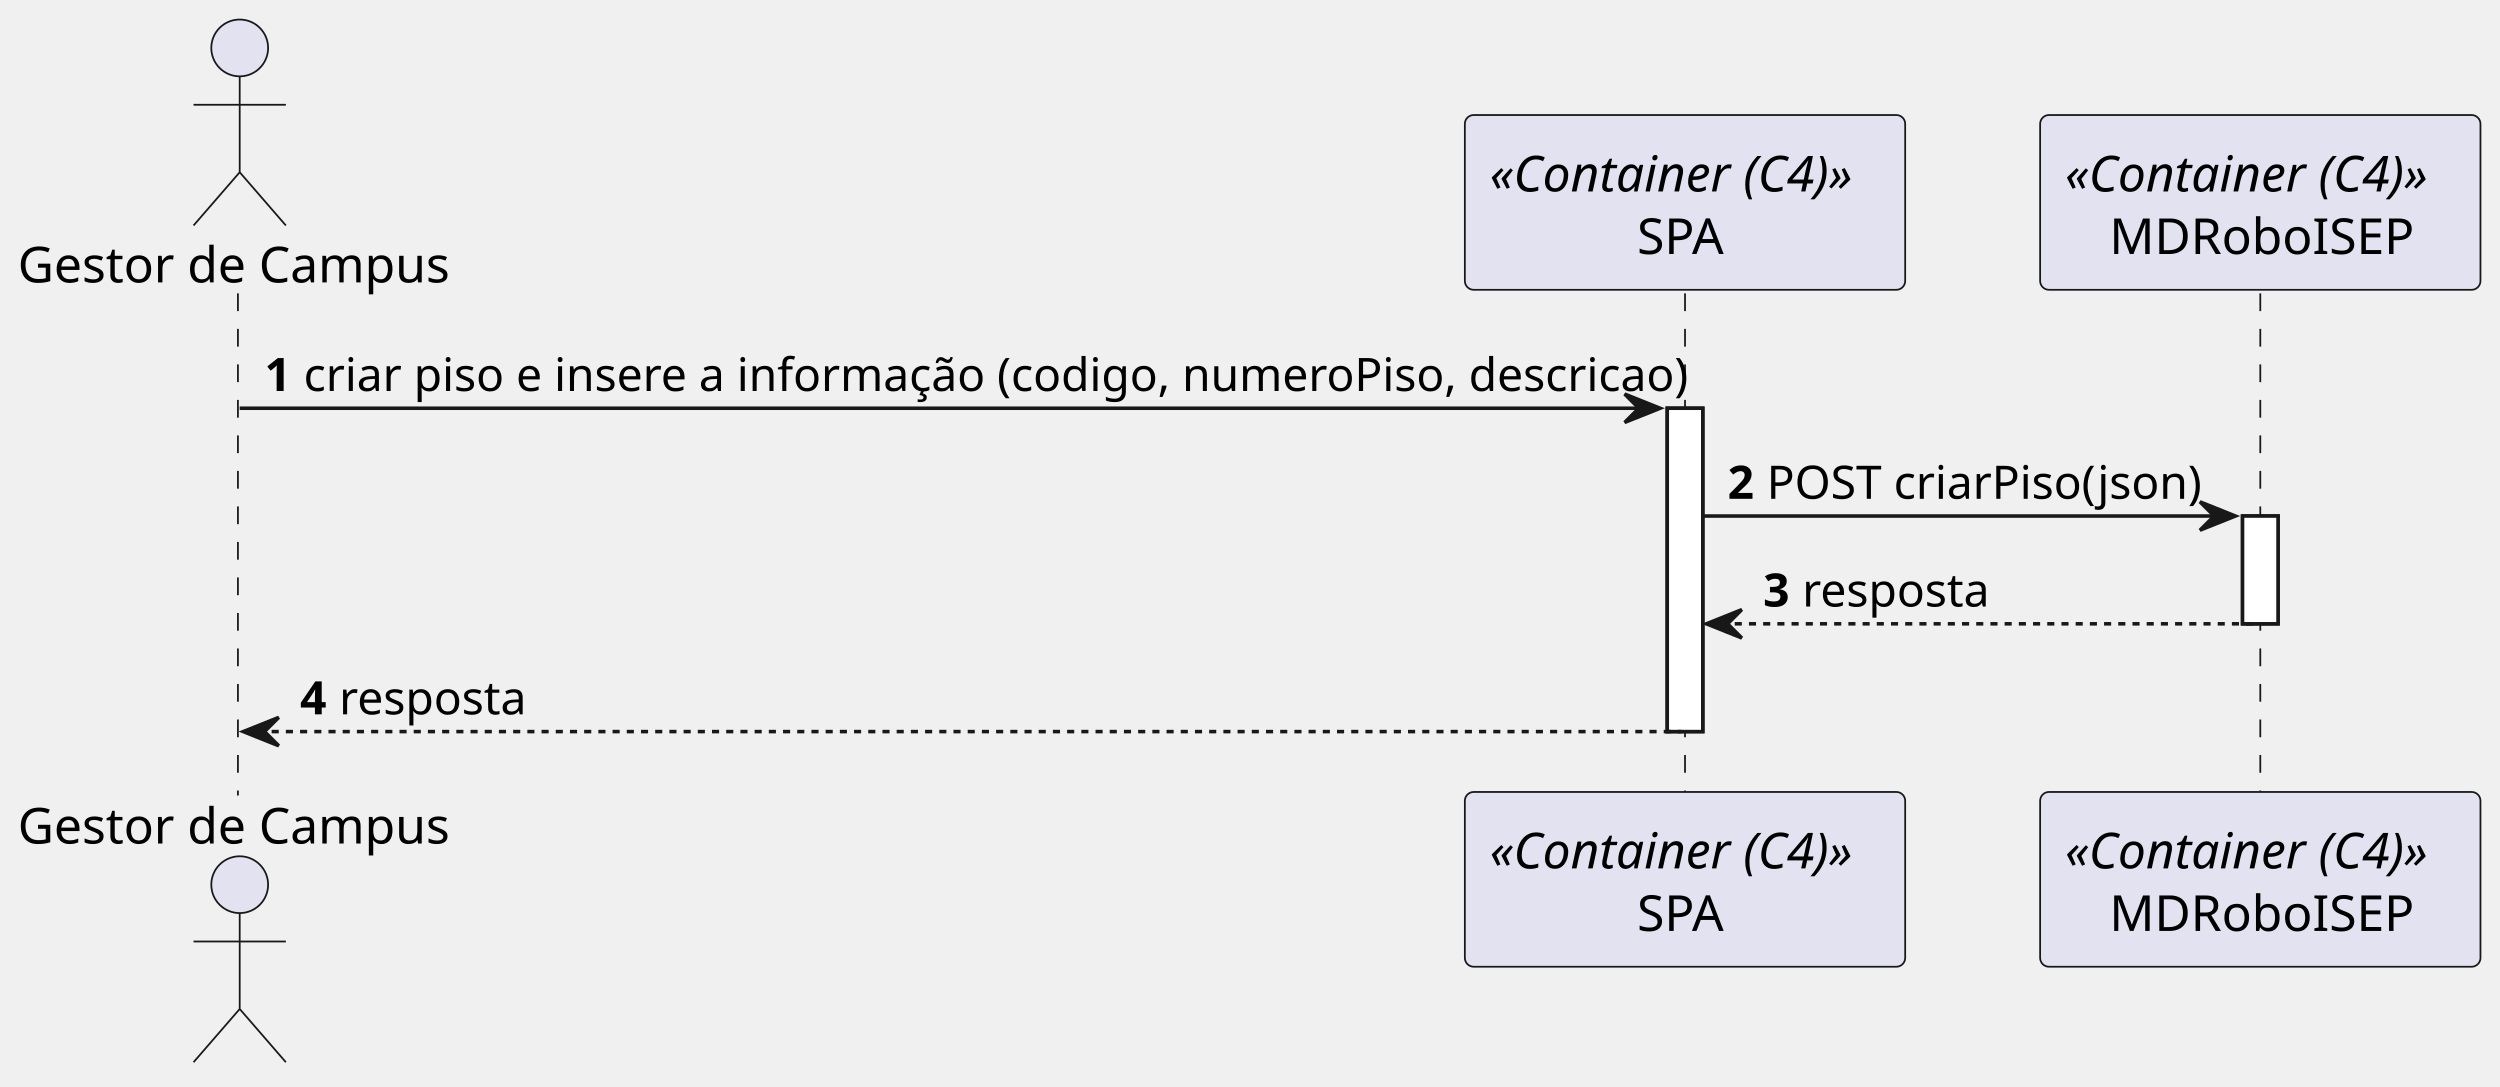
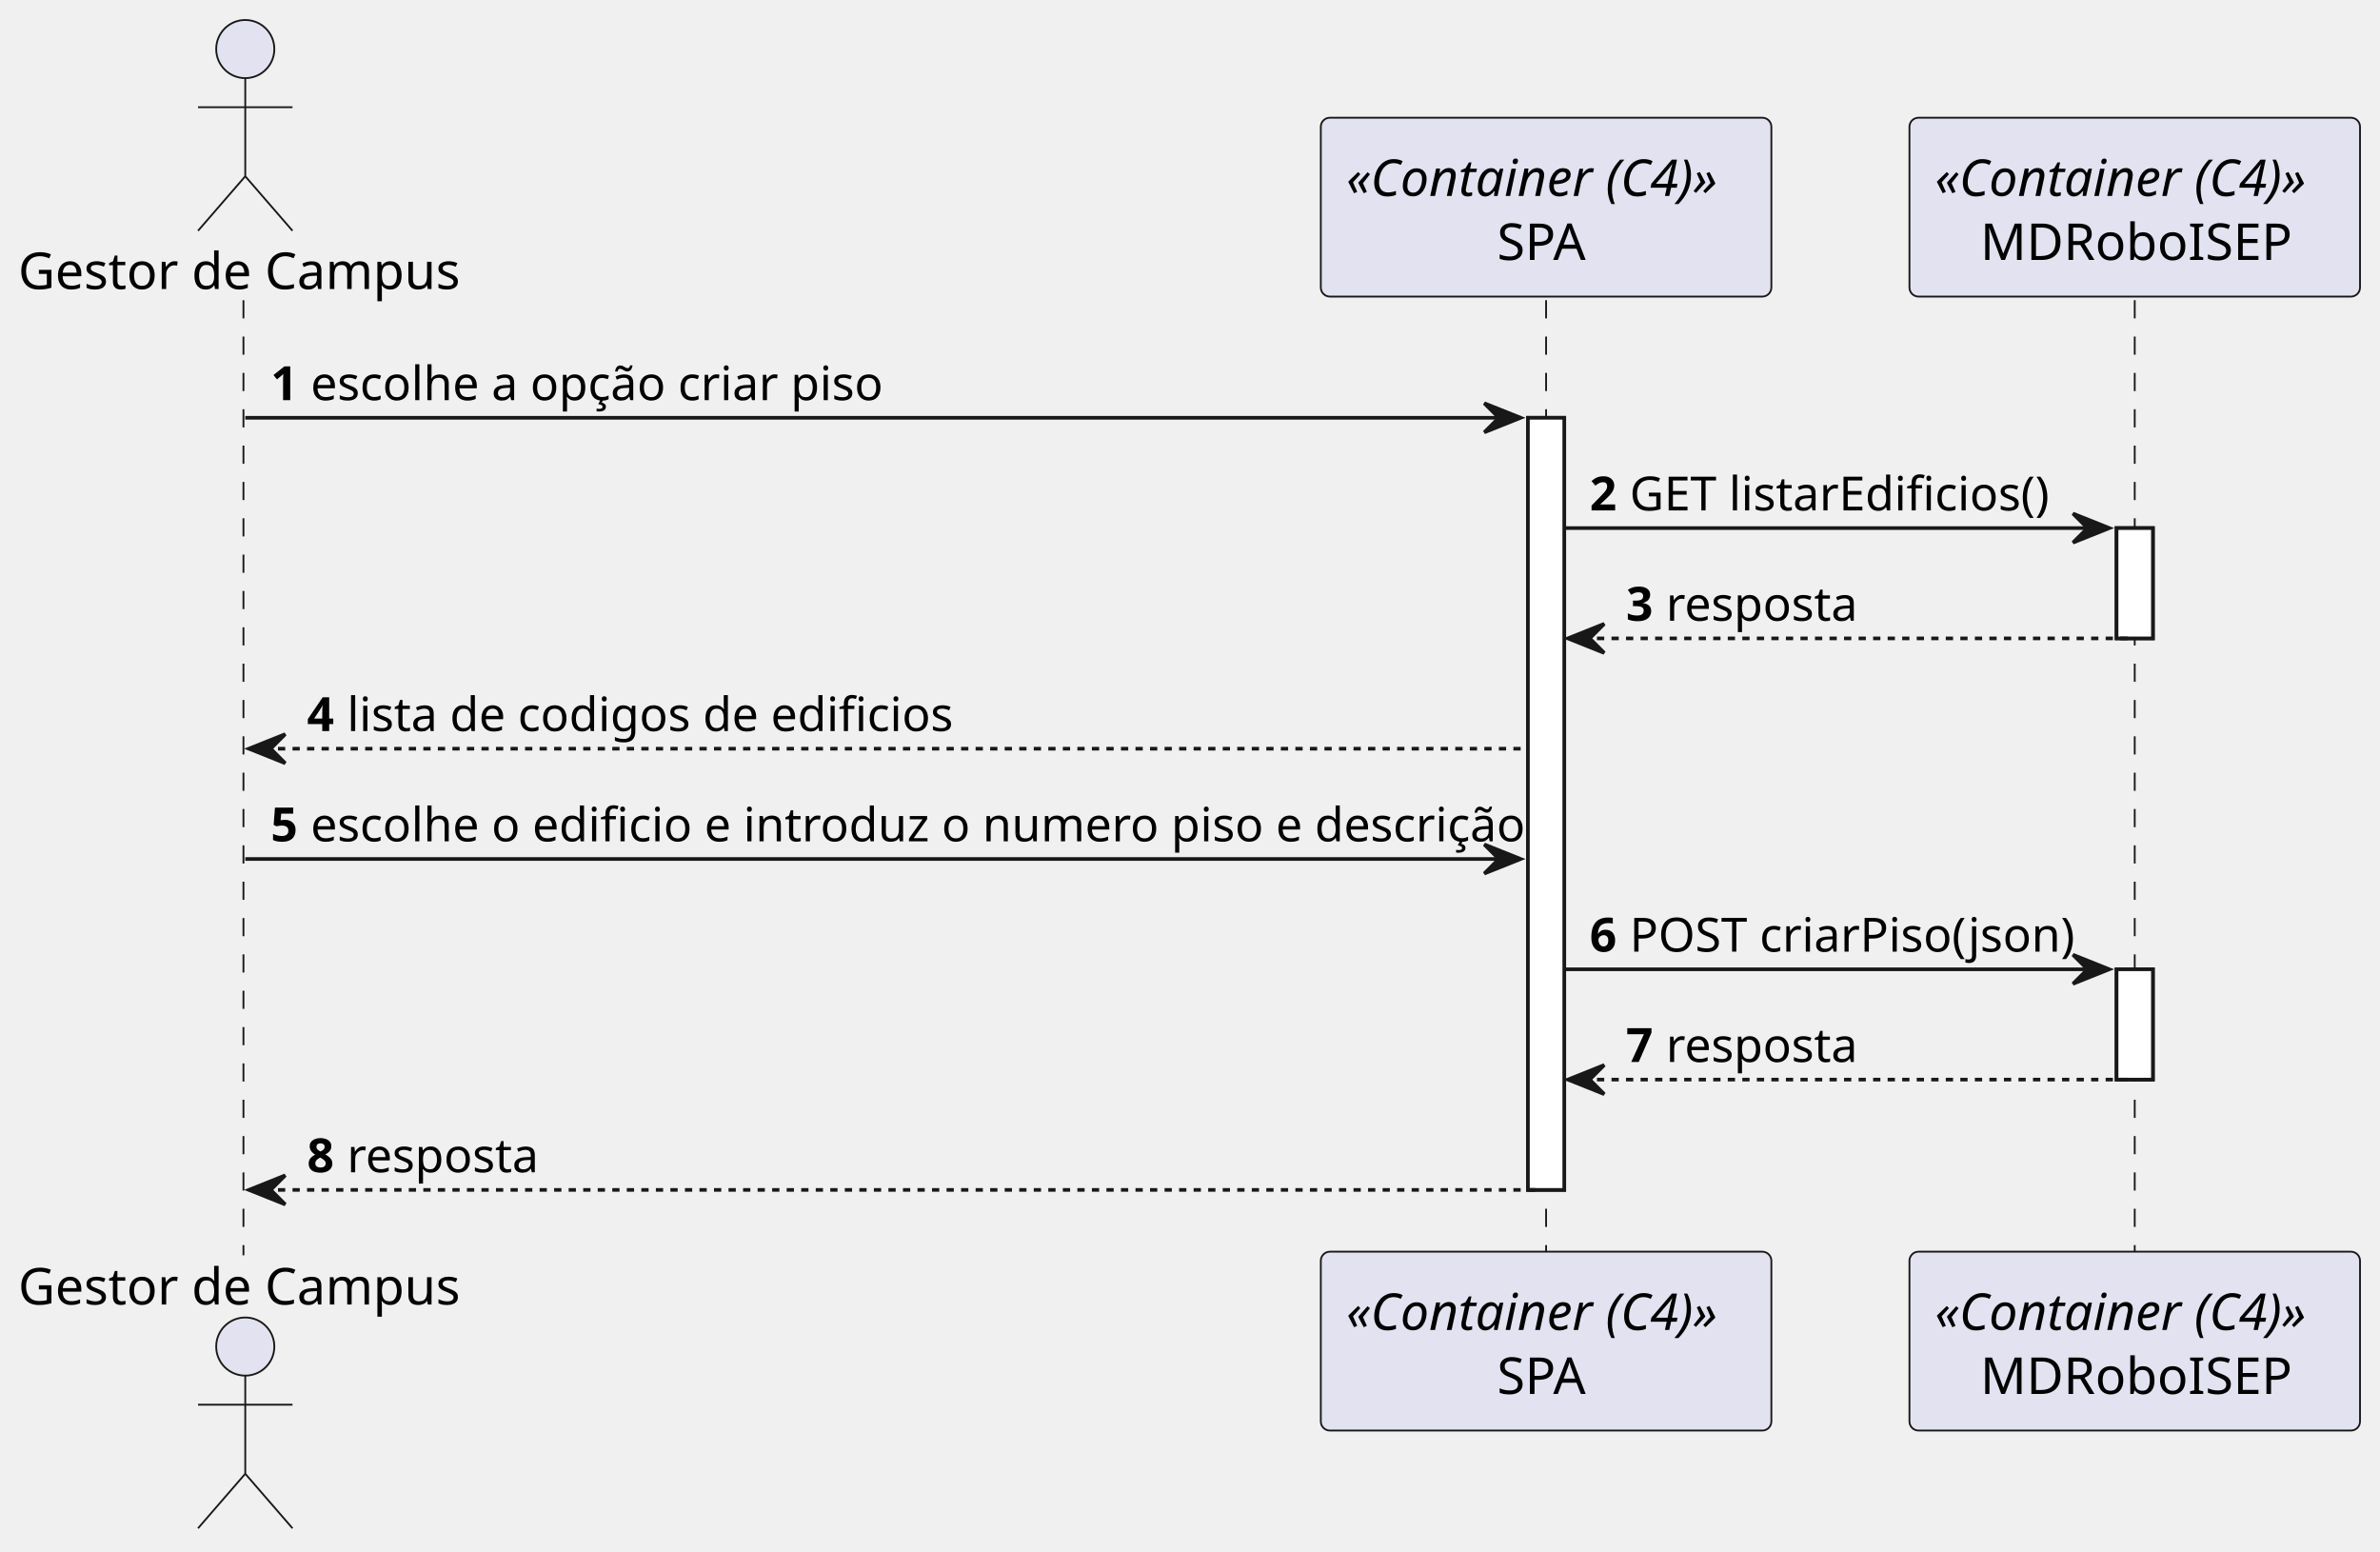
- <svg xmlns="http://www.w3.org/2000/svg" contentStyleType="text/css" height="306px" preserveAspectRatio="none" style="width:704px;height:306px;background:#FFFFFF;" version="1.1" viewBox="0 0 704 306" width="704px" zoomAndPan="magnify">
+ <svg xmlns="http://www.w3.org/2000/svg" contentStyleType="text/css" height="427px" preserveAspectRatio="none" style="width:655px;height:427px;background:#FFFFFF;" version="1.1" viewBox="0 0 655 427" width="655px" zoomAndPan="magnify">
  <defs />
  <g>
-     <rect fill="#FFFFFF" height="91.055" style="stroke:#181818;stroke-width:1.0;" width="10" x="469.5" y="114.961" />
-     <rect fill="#FFFFFF" height="30.352" style="stroke:#181818;stroke-width:1.0;" width="10" x="631.5" y="145.312" />
-     <line style="stroke:#181818;stroke-width:0.5;stroke-dasharray:5.0,5.0;" x1="67" x2="67" y1="82.609" y2="224.016" />
-     <line style="stroke:#181818;stroke-width:0.5;stroke-dasharray:5.0,5.0;" x1="474.5" x2="474.5" y1="82.609" y2="224.016" />
-     <line style="stroke:#181818;stroke-width:0.5;stroke-dasharray:5.0,5.0;" x1="636.5" x2="636.5" y1="82.609" y2="224.016" />
+     <rect fill="#FFFFFF" height="212.461" style="stroke:#181818;stroke-width:1.0;" width="10" x="420.5" y="114.961" />
+     <rect fill="#FFFFFF" height="30.352" style="stroke:#181818;stroke-width:1.0;" width="10" x="582.5" y="145.312" />
+     <rect fill="#FFFFFF" height="30.352" style="stroke:#181818;stroke-width:1.0;" width="10" x="582.5" y="266.719" />
+     <line style="stroke:#181818;stroke-width:0.5;stroke-dasharray:5.0,5.0;" x1="67" x2="67" y1="82.609" y2="345.422" />
+     <line style="stroke:#181818;stroke-width:0.5;stroke-dasharray:5.0,5.0;" x1="425.5" x2="425.5" y1="82.609" y2="345.422" />
+     <line style="stroke:#181818;stroke-width:0.5;stroke-dasharray:5.0,5.0;" x1="587.5" x2="587.5" y1="82.609" y2="345.422" />
    <text fill="#000000" font-family="sans-serif" font-size="14" lengthAdjust="spacing" textLength="119" x="5" y="79.533">Gestor de Campus</text>
    <ellipse cx="67.5" cy="13.5" fill="#E2E2F0" rx="8" ry="8" style="stroke:#181818;stroke-width:0.5;" />
    <path d="M67.5,21.5 L67.5,48.5 M54.5,29.5 L80.5,29.5 M67.5,48.5 L54.5,63.5 M67.5,48.5 L80.5,63.5 " fill="none" style="stroke:#181818;stroke-width:0.5;" />
-     <text fill="#000000" font-family="sans-serif" font-size="14" lengthAdjust="spacing" textLength="119" x="5" y="237.549">Gestor de Campus</text>
-     <ellipse cx="67.5" cy="249.125" fill="#E2E2F0" rx="8" ry="8" style="stroke:#181818;stroke-width:0.5;" />
-     <path d="M67.5,257.125 L67.5,284.125 M54.5,265.125 L80.5,265.125 M67.5,284.125 L54.5,299.125 M67.5,284.125 L80.5,299.125 " fill="none" style="stroke:#181818;stroke-width:0.5;" />
-     <rect fill="#E2E2F0" height="49.219" rx="2.5" ry="2.5" style="stroke:#181818;stroke-width:0.5;" width="124" x="412.5" y="32.391" />
-     <text fill="#000000" font-family="sans-serif" font-size="14" font-style="italic" lengthAdjust="spacing" textLength="110" x="419.5" y="53.924">«Container (C4)»</text>
-     <text fill="#000000" font-family="sans-serif" font-size="14" lengthAdjust="spacing" textLength="27" x="461" y="71.533">SPA</text>
-     <rect fill="#E2E2F0" height="49.219" rx="2.5" ry="2.5" style="stroke:#181818;stroke-width:0.5;" width="124" x="412.5" y="223.016" />
-     <text fill="#000000" font-family="sans-serif" font-size="14" font-style="italic" lengthAdjust="spacing" textLength="110" x="419.5" y="244.549">«Container (C4)»</text>
-     <text fill="#000000" font-family="sans-serif" font-size="14" lengthAdjust="spacing" textLength="27" x="461" y="262.158">SPA</text>
-     <rect fill="#E2E2F0" height="49.219" rx="2.5" ry="2.5" style="stroke:#181818;stroke-width:0.5;" width="124" x="574.5" y="32.391" />
-     <text fill="#000000" font-family="sans-serif" font-size="14" font-style="italic" lengthAdjust="spacing" textLength="110" x="581.5" y="53.924">«Container (C4)»</text>
-     <text fill="#000000" font-family="sans-serif" font-size="14" lengthAdjust="spacing" textLength="85" x="594" y="71.533">MDRoboISEP</text>
-     <rect fill="#E2E2F0" height="49.219" rx="2.5" ry="2.5" style="stroke:#181818;stroke-width:0.5;" width="124" x="574.5" y="223.016" />
-     <text fill="#000000" font-family="sans-serif" font-size="14" font-style="italic" lengthAdjust="spacing" textLength="110" x="581.5" y="244.549">«Container (C4)»</text>
-     <text fill="#000000" font-family="sans-serif" font-size="14" lengthAdjust="spacing" textLength="85" x="594" y="262.158">MDRoboISEP</text>
-     <rect fill="#FFFFFF" height="91.055" style="stroke:#181818;stroke-width:1.0;" width="10" x="469.5" y="114.961" />
-     <rect fill="#FFFFFF" height="30.352" style="stroke:#181818;stroke-width:1.0;" width="10" x="631.5" y="145.312" />
-     <polygon fill="#181818" points="457.5,110.961,467.5,114.961,457.5,118.961,461.5,114.961" style="stroke:#181818;stroke-width:1.0;" />
-     <line style="stroke:#181818;stroke-width:1.0;" x1="67.5" x2="463.5" y1="114.961" y2="114.961" />
+     <text fill="#000000" font-family="sans-serif" font-size="14" lengthAdjust="spacing" textLength="119" x="5" y="358.955">Gestor de Campus</text>
+     <ellipse cx="67.5" cy="370.531" fill="#E2E2F0" rx="8" ry="8" style="stroke:#181818;stroke-width:0.5;" />
+     <path d="M67.5,378.531 L67.5,405.531 M54.5,386.531 L80.5,386.531 M67.5,405.531 L54.5,420.531 M67.5,405.531 L80.5,420.531 " fill="none" style="stroke:#181818;stroke-width:0.5;" />
+     <rect fill="#E2E2F0" height="49.219" rx="2.5" ry="2.5" style="stroke:#181818;stroke-width:0.5;" width="124" x="363.5" y="32.391" />
+     <text fill="#000000" font-family="sans-serif" font-size="14" font-style="italic" lengthAdjust="spacing" textLength="110" x="370.5" y="53.924">«Container (C4)»</text>
+     <text fill="#000000" font-family="sans-serif" font-size="14" lengthAdjust="spacing" textLength="27" x="412" y="71.533">SPA</text>
+     <rect fill="#E2E2F0" height="49.219" rx="2.5" ry="2.5" style="stroke:#181818;stroke-width:0.5;" width="124" x="363.5" y="344.422" />
+     <text fill="#000000" font-family="sans-serif" font-size="14" font-style="italic" lengthAdjust="spacing" textLength="110" x="370.5" y="365.955">«Container (C4)»</text>
+     <text fill="#000000" font-family="sans-serif" font-size="14" lengthAdjust="spacing" textLength="27" x="412" y="383.565">SPA</text>
+     <rect fill="#E2E2F0" height="49.219" rx="2.5" ry="2.5" style="stroke:#181818;stroke-width:0.5;" width="124" x="525.5" y="32.391" />
+     <text fill="#000000" font-family="sans-serif" font-size="14" font-style="italic" lengthAdjust="spacing" textLength="110" x="532.5" y="53.924">«Container (C4)»</text>
+     <text fill="#000000" font-family="sans-serif" font-size="14" lengthAdjust="spacing" textLength="85" x="545" y="71.533">MDRoboISEP</text>
+     <rect fill="#E2E2F0" height="49.219" rx="2.5" ry="2.5" style="stroke:#181818;stroke-width:0.5;" width="124" x="525.5" y="344.422" />
+     <text fill="#000000" font-family="sans-serif" font-size="14" font-style="italic" lengthAdjust="spacing" textLength="110" x="532.5" y="365.955">«Container (C4)»</text>
+     <text fill="#000000" font-family="sans-serif" font-size="14" lengthAdjust="spacing" textLength="85" x="545" y="383.565">MDRoboISEP</text>
+     <rect fill="#FFFFFF" height="212.461" style="stroke:#181818;stroke-width:1.0;" width="10" x="420.5" y="114.961" />
+     <rect fill="#FFFFFF" height="30.352" style="stroke:#181818;stroke-width:1.0;" width="10" x="582.5" y="145.312" />
+     <rect fill="#FFFFFF" height="30.352" style="stroke:#181818;stroke-width:1.0;" width="10" x="582.5" y="266.719" />
+     <polygon fill="#181818" points="408.5,110.961,418.5,114.961,408.5,118.961,412.5,114.961" style="stroke:#181818;stroke-width:1.0;" />
+     <line style="stroke:#181818;stroke-width:1.0;" x1="67.5" x2="414.5" y1="114.961" y2="114.961" />
    <text fill="#000000" font-family="sans-serif" font-size="13" font-weight="bold" lengthAdjust="spacing" textLength="7" x="74.5" y="110.105">1</text>
-     <text fill="#000000" font-family="sans-serif" font-size="13" lengthAdjust="spacing" textLength="372" x="85.5" y="110.105">criar piso e insere a informação (codigo, numeroPiso, descricao)</text>
-     <polygon fill="#181818" points="619.5,141.312,629.5,145.312,619.5,149.312,623.5,145.312" style="stroke:#181818;stroke-width:1.0;" />
-     <line style="stroke:#181818;stroke-width:1.0;" x1="479.5" x2="625.5" y1="145.312" y2="145.312" />
-     <text fill="#000000" font-family="sans-serif" font-size="13" font-weight="bold" lengthAdjust="spacing" textLength="7" x="486.5" y="140.456">2</text>
-     <text fill="#000000" font-family="sans-serif" font-size="13" lengthAdjust="spacing" textLength="122" x="497.5" y="140.456">POST criarPiso(json)</text>
-     <polygon fill="#181818" points="490.5,171.664,480.5,175.664,490.5,179.664,486.5,175.664" style="stroke:#181818;stroke-width:1.0;" />
-     <line style="stroke:#181818;stroke-width:1.0;stroke-dasharray:2.0,2.0;" x1="484.5" x2="635.5" y1="175.664" y2="175.664" />
-     <text fill="#000000" font-family="sans-serif" font-size="13" font-weight="bold" lengthAdjust="spacing" textLength="7" x="496.5" y="170.808">3</text>
-     <text fill="#000000" font-family="sans-serif" font-size="13" lengthAdjust="spacing" textLength="50" x="507.5" y="170.808">resposta</text>
+     <text fill="#000000" font-family="sans-serif" font-size="13" lengthAdjust="spacing" textLength="152" x="85.5" y="110.105">escolhe a opção criar piso</text>
+     <polygon fill="#181818" points="570.5,141.312,580.5,145.312,570.5,149.312,574.5,145.312" style="stroke:#181818;stroke-width:1.0;" />
+     <line style="stroke:#181818;stroke-width:1.0;" x1="430.5" x2="576.5" y1="145.312" y2="145.312" />
+     <text fill="#000000" font-family="sans-serif" font-size="13" font-weight="bold" lengthAdjust="spacing" textLength="7" x="437.5" y="140.456">2</text>
+     <text fill="#000000" font-family="sans-serif" font-size="13" lengthAdjust="spacing" textLength="115" x="448.5" y="140.456">GET listarEdificios()</text>
+     <polygon fill="#181818" points="441.5,171.664,431.5,175.664,441.5,179.664,437.5,175.664" style="stroke:#181818;stroke-width:1.0;" />
+     <line style="stroke:#181818;stroke-width:1.0;stroke-dasharray:2.0,2.0;" x1="435.5" x2="586.5" y1="175.664" y2="175.664" />
+     <text fill="#000000" font-family="sans-serif" font-size="13" font-weight="bold" lengthAdjust="spacing" textLength="7" x="447.5" y="170.808">3</text>
+     <text fill="#000000" font-family="sans-serif" font-size="13" lengthAdjust="spacing" textLength="50" x="458.5" y="170.808">resposta</text>
    <polygon fill="#181818" points="78.5,202.016,68.5,206.016,78.5,210.016,74.5,206.016" style="stroke:#181818;stroke-width:1.0;" />
-     <line style="stroke:#181818;stroke-width:1.0;stroke-dasharray:2.0,2.0;" x1="72.5" x2="473.5" y1="206.016" y2="206.016" />
+     <line style="stroke:#181818;stroke-width:1.0;stroke-dasharray:2.0,2.0;" x1="72.5" x2="419.5" y1="206.016" y2="206.016" />
    <text fill="#000000" font-family="sans-serif" font-size="13" font-weight="bold" lengthAdjust="spacing" textLength="7" x="84.5" y="201.159">4</text>
-     <text fill="#000000" font-family="sans-serif" font-size="13" lengthAdjust="spacing" textLength="50" x="95.5" y="201.159">resposta</text>
+     <text fill="#000000" font-family="sans-serif" font-size="13" lengthAdjust="spacing" textLength="160" x="95.5" y="201.159">lista de codigos de edificios</text>
+     <polygon fill="#181818" points="408.5,232.367,418.5,236.367,408.5,240.367,412.5,236.367" style="stroke:#181818;stroke-width:1.0;" />
+     <line style="stroke:#181818;stroke-width:1.0;" x1="67.5" x2="414.5" y1="236.367" y2="236.367" />
+     <text fill="#000000" font-family="sans-serif" font-size="13" font-weight="bold" lengthAdjust="spacing" textLength="7" x="74.5" y="231.511">5</text>
+     <text fill="#000000" font-family="sans-serif" font-size="13" lengthAdjust="spacing" textLength="318" x="85.5" y="231.511">escolhe o edificio e introduz o numero piso e descrição</text>
+     <polygon fill="#181818" points="570.5,262.719,580.5,266.719,570.5,270.719,574.5,266.719" style="stroke:#181818;stroke-width:1.0;" />
+     <line style="stroke:#181818;stroke-width:1.0;" x1="430.5" x2="576.5" y1="266.719" y2="266.719" />
+     <text fill="#000000" font-family="sans-serif" font-size="13" font-weight="bold" lengthAdjust="spacing" textLength="7" x="437.5" y="261.862">6</text>
+     <text fill="#000000" font-family="sans-serif" font-size="13" lengthAdjust="spacing" textLength="122" x="448.5" y="261.862">POST criarPiso(json)</text>
+     <polygon fill="#181818" points="441.5,293.07,431.5,297.07,441.5,301.07,437.5,297.07" style="stroke:#181818;stroke-width:1.0;" />
+     <line style="stroke:#181818;stroke-width:1.0;stroke-dasharray:2.0,2.0;" x1="435.5" x2="586.5" y1="297.07" y2="297.07" />
+     <text fill="#000000" font-family="sans-serif" font-size="13" font-weight="bold" lengthAdjust="spacing" textLength="7" x="447.5" y="292.214">7</text>
+     <text fill="#000000" font-family="sans-serif" font-size="13" lengthAdjust="spacing" textLength="50" x="458.5" y="292.214">resposta</text>
+     <polygon fill="#181818" points="78.5,323.422,68.5,327.422,78.5,331.422,74.5,327.422" style="stroke:#181818;stroke-width:1.0;" />
+     <line style="stroke:#181818;stroke-width:1.0;stroke-dasharray:2.0,2.0;" x1="72.5" x2="424.5" y1="327.422" y2="327.422" />
+     <text fill="#000000" font-family="sans-serif" font-size="13" font-weight="bold" lengthAdjust="spacing" textLength="7" x="84.5" y="322.565">8</text>
+     <text fill="#000000" font-family="sans-serif" font-size="13" lengthAdjust="spacing" textLength="50" x="95.5" y="322.565">resposta</text>
  </g>
</svg>
